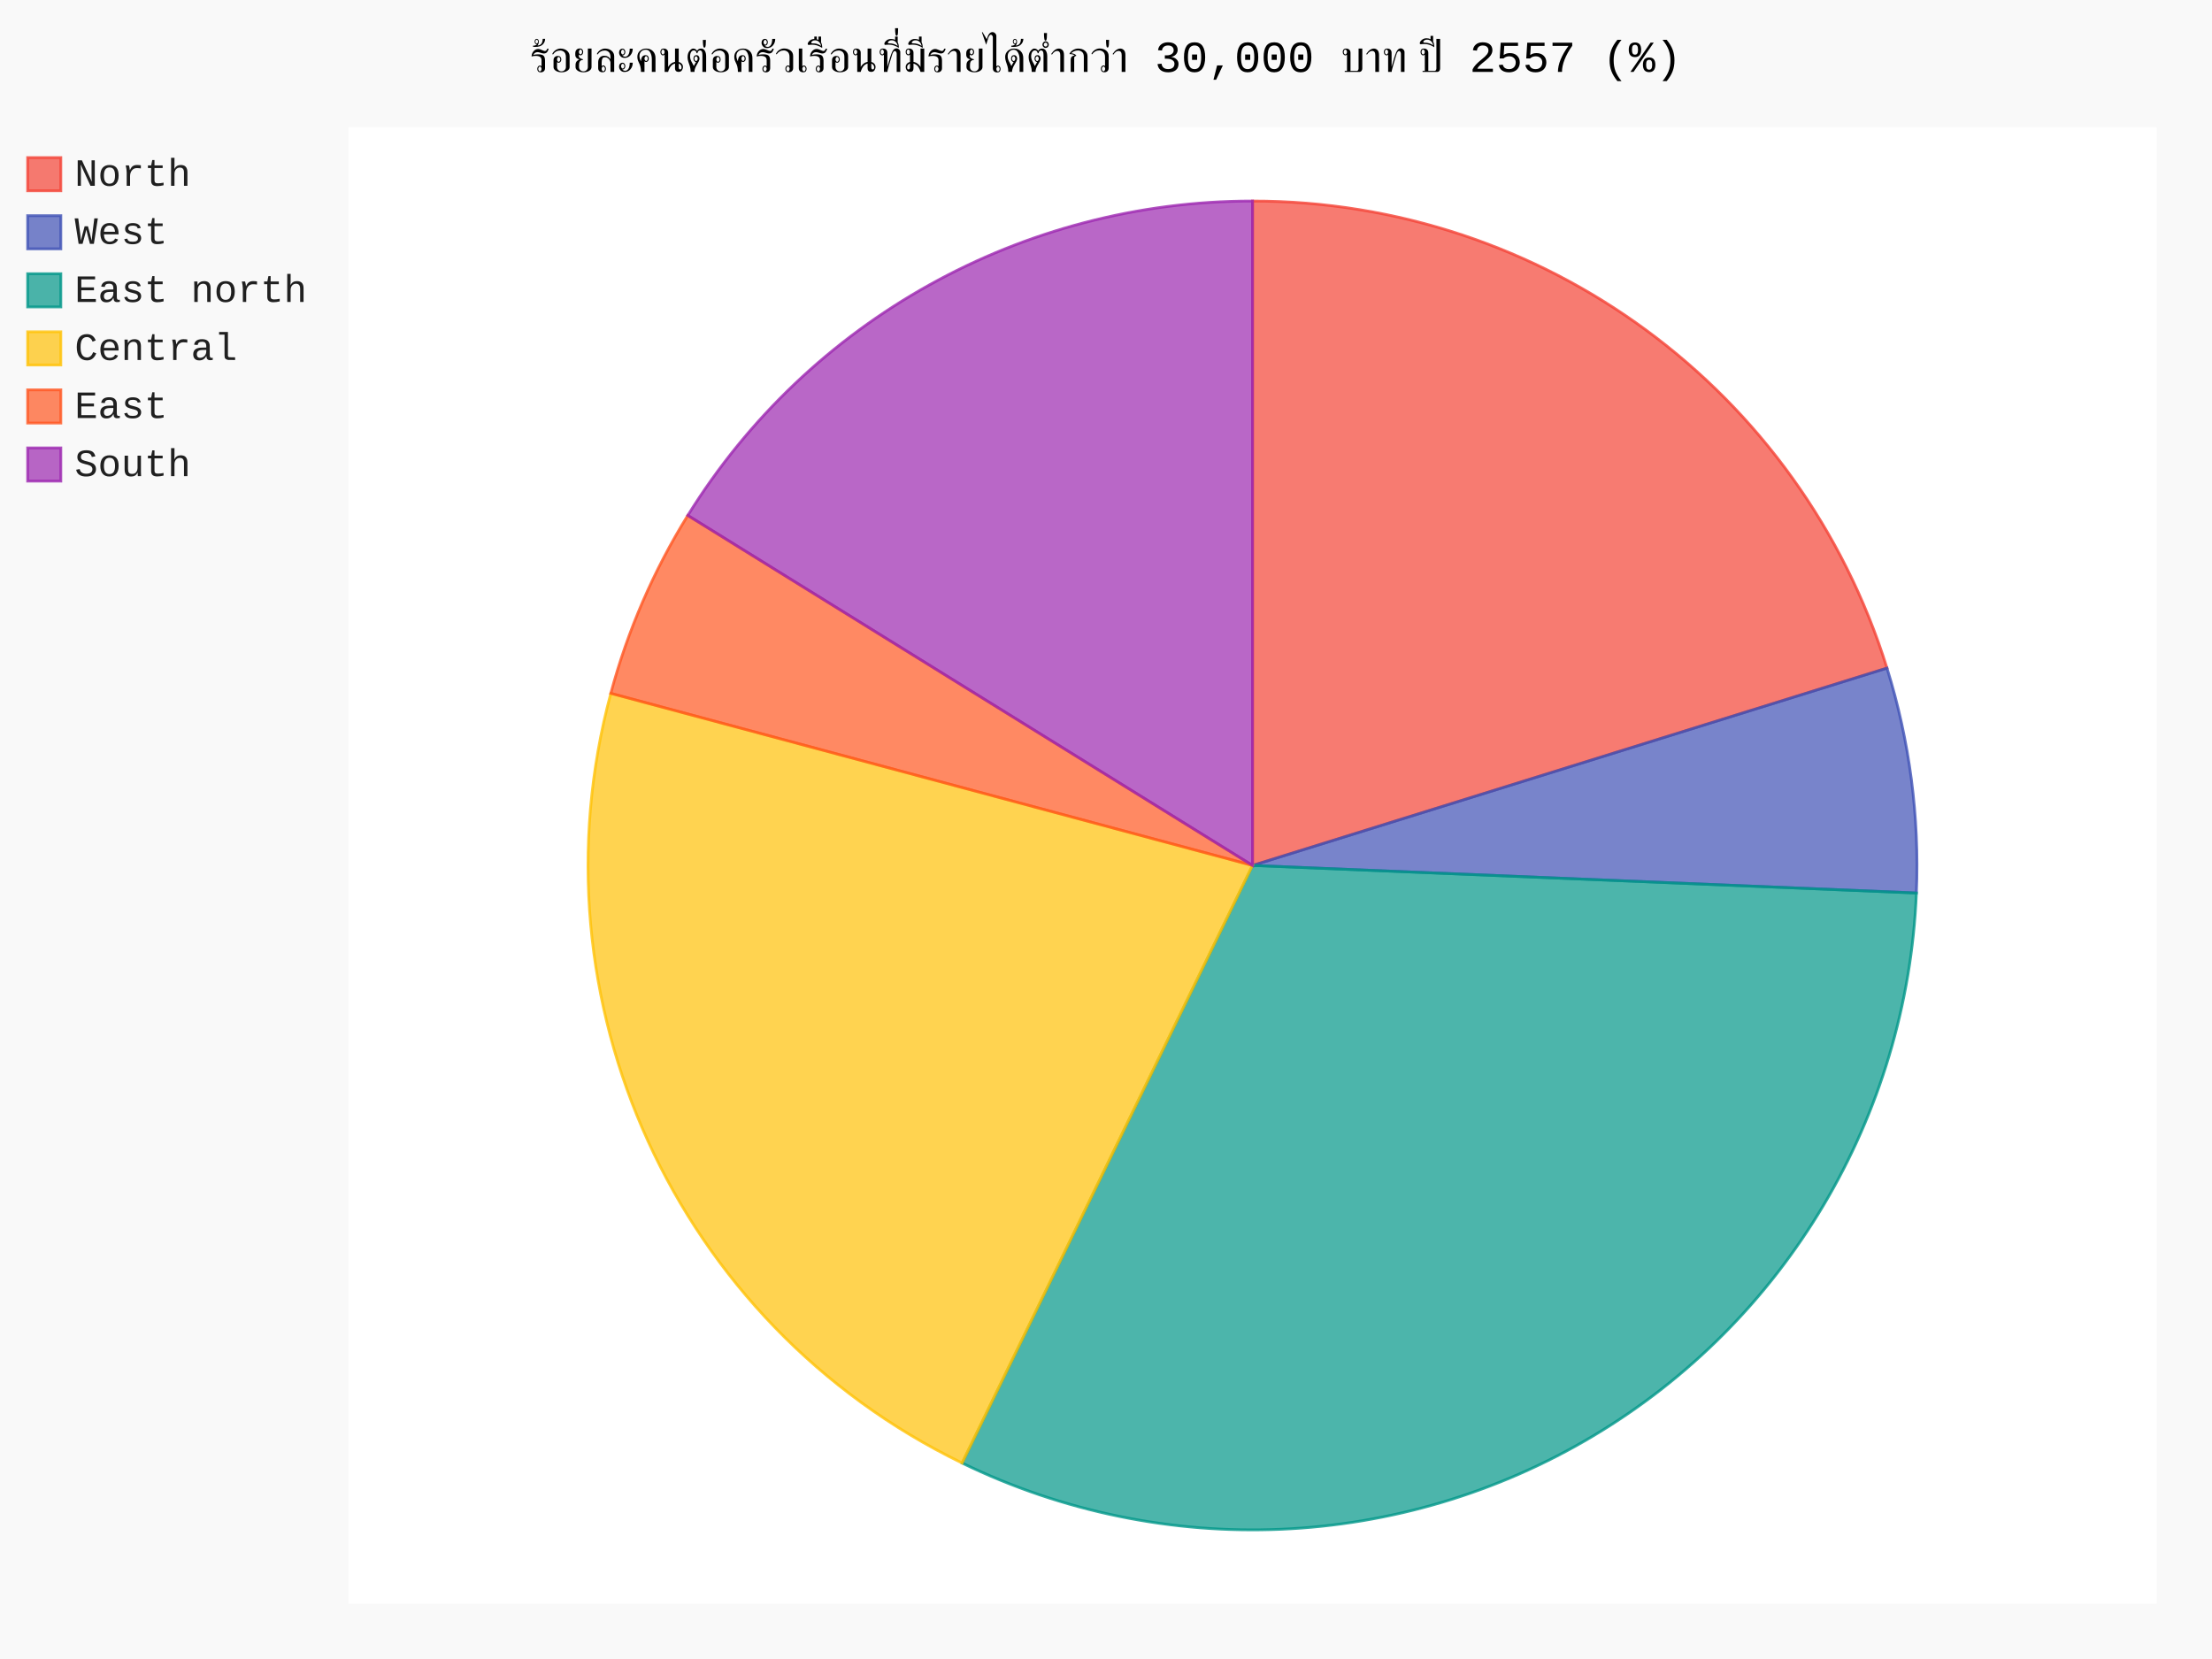
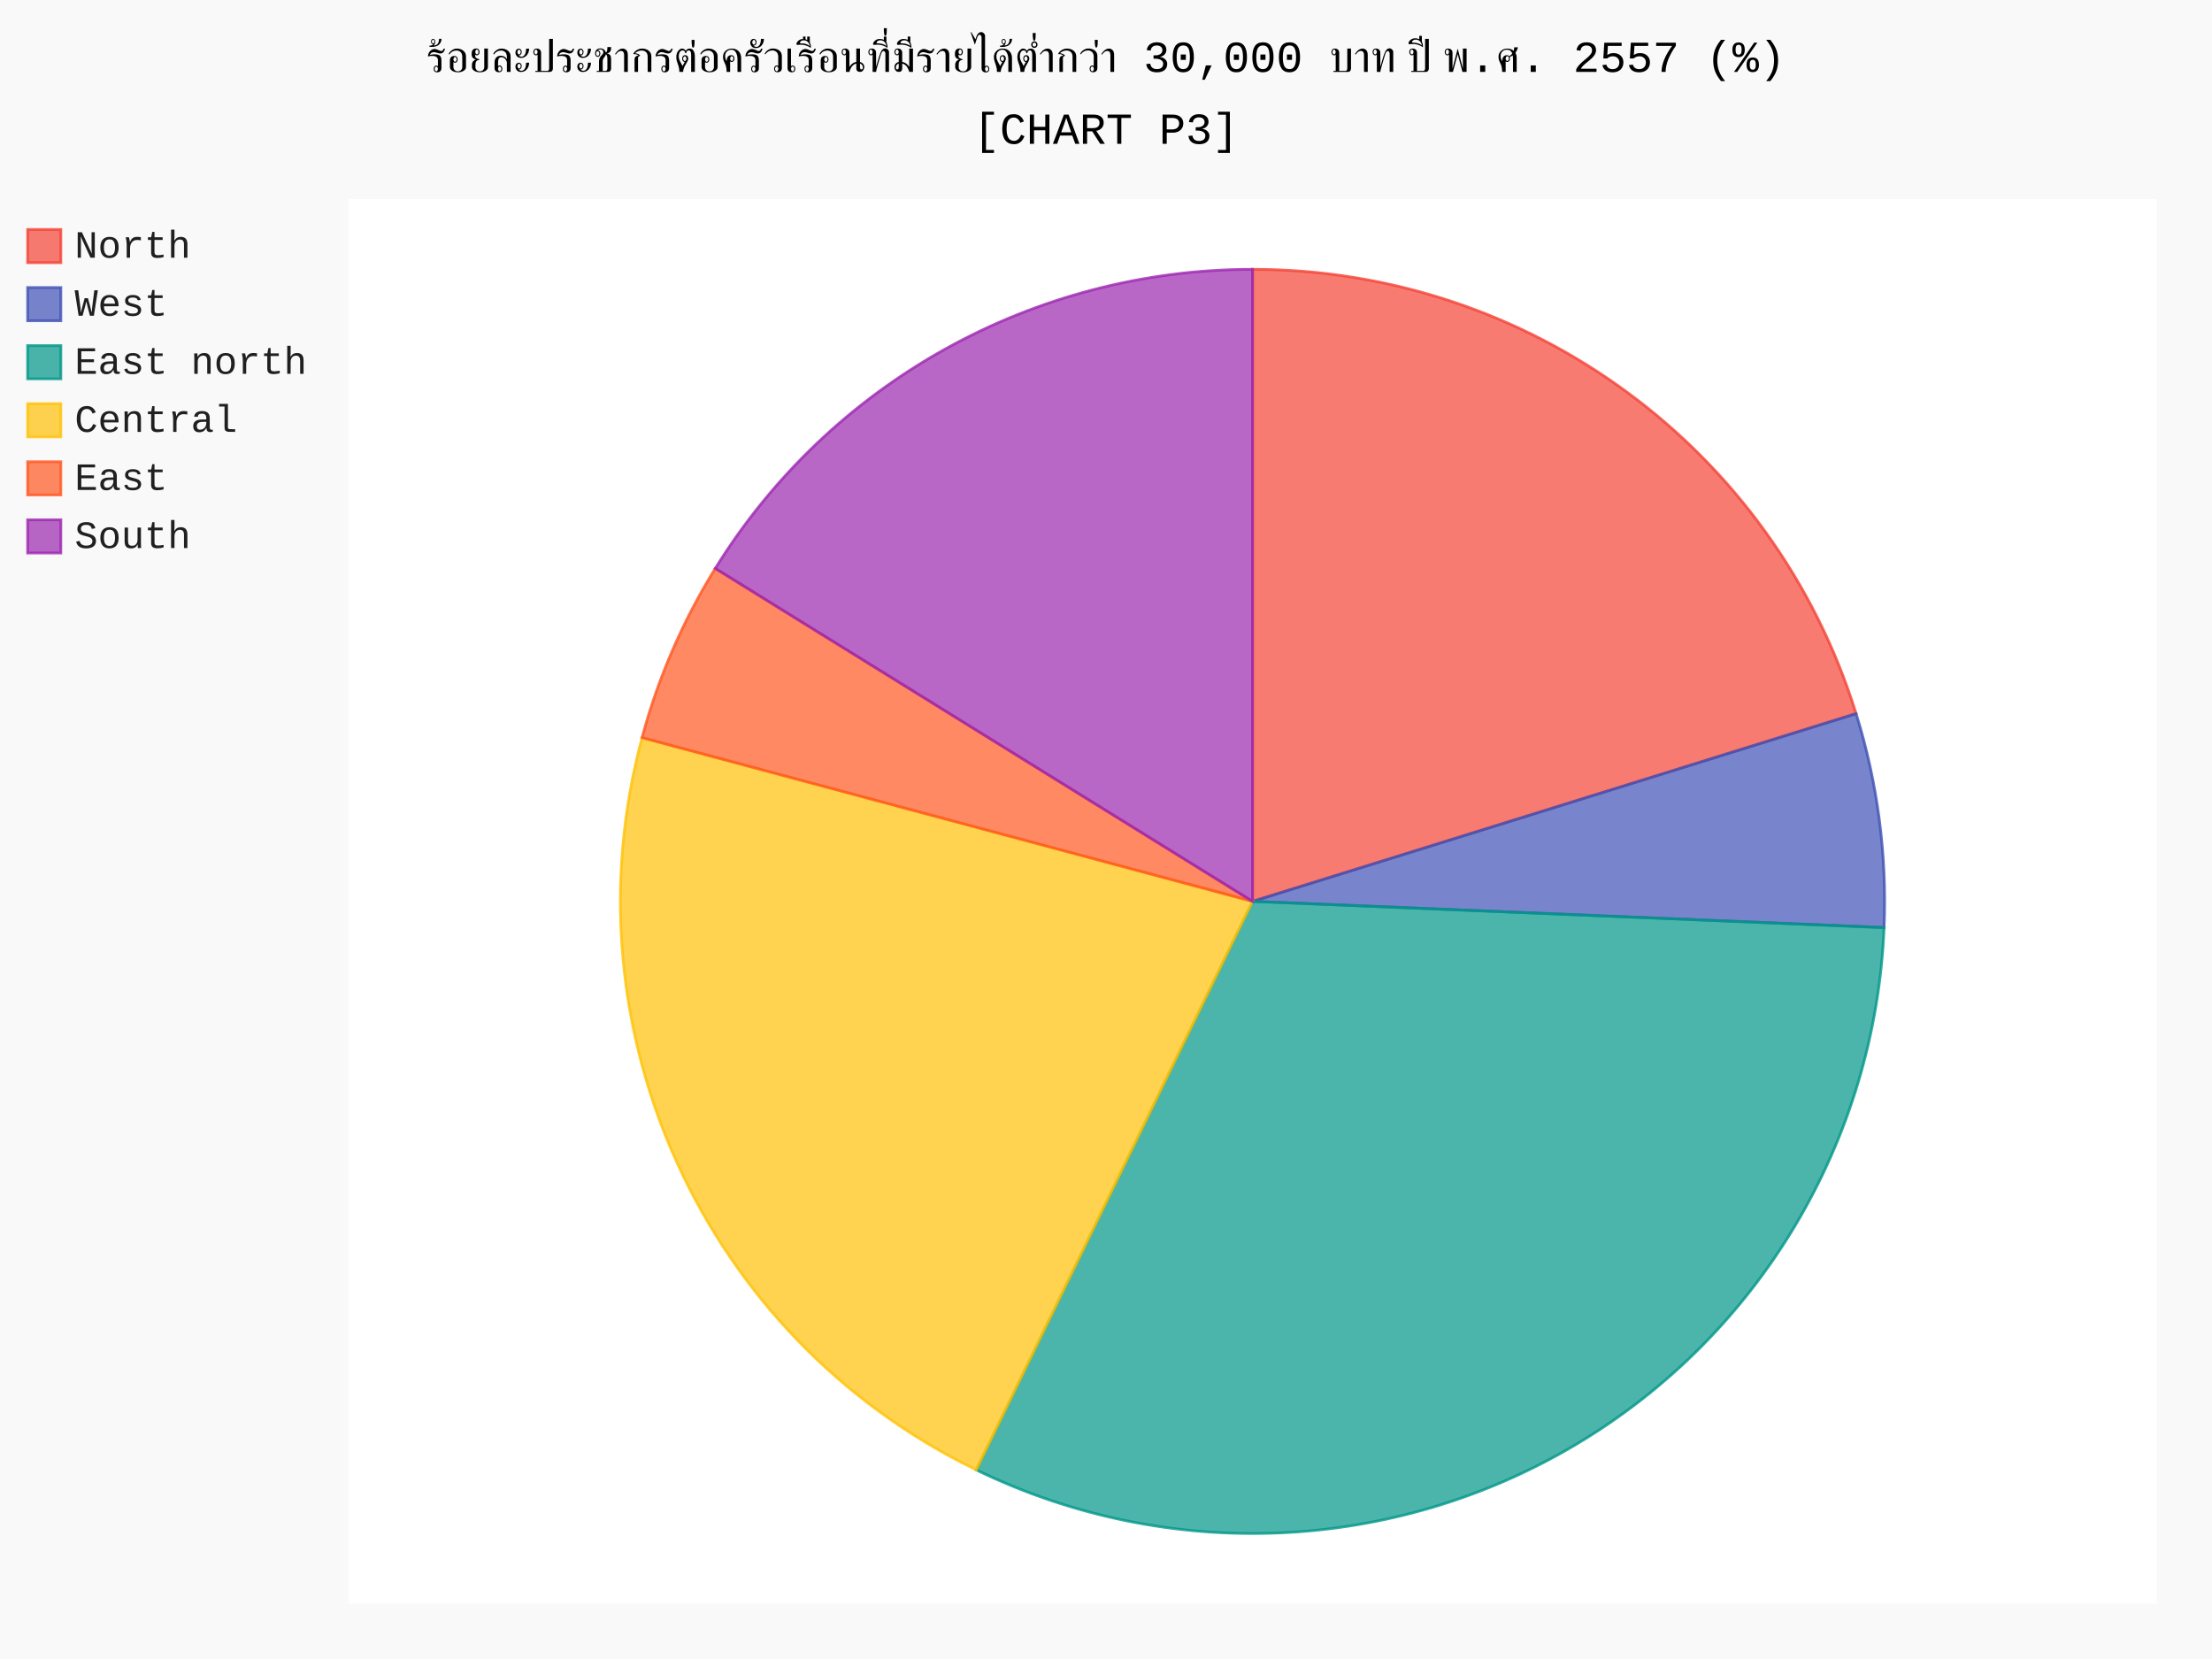
- <svg xmlns="http://www.w3.org/2000/svg" id="chart-915f63ee-1bcc-4f9c-9765-fdad7dbe0b0b" class="pygal-chart" viewBox="0 0 800 600">
+ <svg xmlns="http://www.w3.org/2000/svg" id="chart-1057e785-bdf0-4803-9324-5d2d5928665e" class="pygal-chart" viewBox="0 0 800 600">
  <defs>
-     <style type="text/css">#chart-915f63ee-1bcc-4f9c-9765-fdad7dbe0b0b{-webkit-user-select:none;-webkit-font-smoothing:antialiased;font-family:Consolas,"Liberation Mono",Menlo,Courier,monospace}#chart-915f63ee-1bcc-4f9c-9765-fdad7dbe0b0b .title{font-family:Consolas,"Liberation Mono",Menlo,Courier,monospace;font-size:16px}#chart-915f63ee-1bcc-4f9c-9765-fdad7dbe0b0b .legends .legend text{font-family:Consolas,"Liberation Mono",Menlo,Courier,monospace;font-size:14px}#chart-915f63ee-1bcc-4f9c-9765-fdad7dbe0b0b .axis text{font-family:Consolas,"Liberation Mono",Menlo,Courier,monospace;font-size:10px}#chart-915f63ee-1bcc-4f9c-9765-fdad7dbe0b0b .axis text.major{font-family:Consolas,"Liberation Mono",Menlo,Courier,monospace;font-size:10px}#chart-915f63ee-1bcc-4f9c-9765-fdad7dbe0b0b .text-overlay text.value{font-family:Consolas,"Liberation Mono",Menlo,Courier,monospace;font-size:16px}#chart-915f63ee-1bcc-4f9c-9765-fdad7dbe0b0b .text-overlay text.label{font-family:Consolas,"Liberation Mono",Menlo,Courier,monospace;font-size:10px}#chart-915f63ee-1bcc-4f9c-9765-fdad7dbe0b0b .tooltip{font-family:Consolas,"Liberation Mono",Menlo,Courier,monospace;font-size:14px}#chart-915f63ee-1bcc-4f9c-9765-fdad7dbe0b0b text.no_data{font-family:Consolas,"Liberation Mono",Menlo,Courier,monospace;font-size:64px}
- #chart-915f63ee-1bcc-4f9c-9765-fdad7dbe0b0b{background-color:rgba(249,249,249,1)}#chart-915f63ee-1bcc-4f9c-9765-fdad7dbe0b0b path,#chart-915f63ee-1bcc-4f9c-9765-fdad7dbe0b0b line,#chart-915f63ee-1bcc-4f9c-9765-fdad7dbe0b0b rect,#chart-915f63ee-1bcc-4f9c-9765-fdad7dbe0b0b circle{-webkit-transition:150ms;-moz-transition:150ms;transition:150ms}#chart-915f63ee-1bcc-4f9c-9765-fdad7dbe0b0b .graph &gt; .background{fill:rgba(249,249,249,1)}#chart-915f63ee-1bcc-4f9c-9765-fdad7dbe0b0b .plot &gt; .background{fill:rgba(255,255,255,1)}#chart-915f63ee-1bcc-4f9c-9765-fdad7dbe0b0b .graph{fill:rgba(0,0,0,.87)}#chart-915f63ee-1bcc-4f9c-9765-fdad7dbe0b0b text.no_data{fill:rgba(0,0,0,1)}#chart-915f63ee-1bcc-4f9c-9765-fdad7dbe0b0b .title{fill:rgba(0,0,0,1)}#chart-915f63ee-1bcc-4f9c-9765-fdad7dbe0b0b .legends .legend text{fill:rgba(0,0,0,.87)}#chart-915f63ee-1bcc-4f9c-9765-fdad7dbe0b0b .legends .legend:hover text{fill:rgba(0,0,0,1)}#chart-915f63ee-1bcc-4f9c-9765-fdad7dbe0b0b .axis .line{stroke:rgba(0,0,0,1)}#chart-915f63ee-1bcc-4f9c-9765-fdad7dbe0b0b .axis .guide.line{stroke:rgba(0,0,0,.54)}#chart-915f63ee-1bcc-4f9c-9765-fdad7dbe0b0b .axis .major.line{stroke:rgba(0,0,0,.87)}#chart-915f63ee-1bcc-4f9c-9765-fdad7dbe0b0b .axis text.major{fill:rgba(0,0,0,1)}#chart-915f63ee-1bcc-4f9c-9765-fdad7dbe0b0b .axis.y .guides:hover .guide.line,#chart-915f63ee-1bcc-4f9c-9765-fdad7dbe0b0b .line-graph .axis.x .guides:hover .guide.line,#chart-915f63ee-1bcc-4f9c-9765-fdad7dbe0b0b .stackedline-graph .axis.x .guides:hover .guide.line,#chart-915f63ee-1bcc-4f9c-9765-fdad7dbe0b0b .xy-graph .axis.x .guides:hover .guide.line{stroke:rgba(0,0,0,1)}#chart-915f63ee-1bcc-4f9c-9765-fdad7dbe0b0b .axis .guides:hover text{fill:rgba(0,0,0,1)}#chart-915f63ee-1bcc-4f9c-9765-fdad7dbe0b0b .reactive{fill-opacity:.7;stroke-opacity:.8}#chart-915f63ee-1bcc-4f9c-9765-fdad7dbe0b0b .ci{stroke:rgba(0,0,0,.87)}#chart-915f63ee-1bcc-4f9c-9765-fdad7dbe0b0b .reactive.active,#chart-915f63ee-1bcc-4f9c-9765-fdad7dbe0b0b .active .reactive{fill-opacity:.8;stroke-opacity:.9;stroke-width:4}#chart-915f63ee-1bcc-4f9c-9765-fdad7dbe0b0b .ci .reactive.active{stroke-width:1.5}#chart-915f63ee-1bcc-4f9c-9765-fdad7dbe0b0b .series text{fill:rgba(0,0,0,1)}#chart-915f63ee-1bcc-4f9c-9765-fdad7dbe0b0b .tooltip rect{fill:rgba(255,255,255,1);stroke:rgba(0,0,0,1);-webkit-transition:opacity 150ms;-moz-transition:opacity 150ms;transition:opacity 150ms}#chart-915f63ee-1bcc-4f9c-9765-fdad7dbe0b0b .tooltip .label{fill:rgba(0,0,0,.87)}#chart-915f63ee-1bcc-4f9c-9765-fdad7dbe0b0b .tooltip .label{fill:rgba(0,0,0,.87)}#chart-915f63ee-1bcc-4f9c-9765-fdad7dbe0b0b .tooltip .legend{font-size:.8em;fill:rgba(0,0,0,.54)}#chart-915f63ee-1bcc-4f9c-9765-fdad7dbe0b0b .tooltip .x_label{font-size:.6em;fill:rgba(0,0,0,1)}#chart-915f63ee-1bcc-4f9c-9765-fdad7dbe0b0b .tooltip .xlink{font-size:.5em;text-decoration:underline}#chart-915f63ee-1bcc-4f9c-9765-fdad7dbe0b0b .tooltip .value{font-size:1.5em}#chart-915f63ee-1bcc-4f9c-9765-fdad7dbe0b0b .bound{font-size:.5em}#chart-915f63ee-1bcc-4f9c-9765-fdad7dbe0b0b .max-value{font-size:.75em;fill:rgba(0,0,0,.54)}#chart-915f63ee-1bcc-4f9c-9765-fdad7dbe0b0b .map-element{fill:rgba(255,255,255,1);stroke:rgba(0,0,0,.54) !important}#chart-915f63ee-1bcc-4f9c-9765-fdad7dbe0b0b .map-element .reactive{fill-opacity:inherit;stroke-opacity:inherit}#chart-915f63ee-1bcc-4f9c-9765-fdad7dbe0b0b .color-0,#chart-915f63ee-1bcc-4f9c-9765-fdad7dbe0b0b .color-0 a:visited{stroke:#F44336;fill:#F44336}#chart-915f63ee-1bcc-4f9c-9765-fdad7dbe0b0b .color-1,#chart-915f63ee-1bcc-4f9c-9765-fdad7dbe0b0b .color-1 a:visited{stroke:#3F51B5;fill:#3F51B5}#chart-915f63ee-1bcc-4f9c-9765-fdad7dbe0b0b .color-2,#chart-915f63ee-1bcc-4f9c-9765-fdad7dbe0b0b .color-2 a:visited{stroke:#009688;fill:#009688}#chart-915f63ee-1bcc-4f9c-9765-fdad7dbe0b0b .color-3,#chart-915f63ee-1bcc-4f9c-9765-fdad7dbe0b0b .color-3 a:visited{stroke:#FFC107;fill:#FFC107}#chart-915f63ee-1bcc-4f9c-9765-fdad7dbe0b0b .color-4,#chart-915f63ee-1bcc-4f9c-9765-fdad7dbe0b0b .color-4 a:visited{stroke:#FF5722;fill:#FF5722}#chart-915f63ee-1bcc-4f9c-9765-fdad7dbe0b0b .color-5,#chart-915f63ee-1bcc-4f9c-9765-fdad7dbe0b0b .color-5 a:visited{stroke:#9C27B0;fill:#9C27B0}#chart-915f63ee-1bcc-4f9c-9765-fdad7dbe0b0b .text-overlay .color-0 text{fill:black}#chart-915f63ee-1bcc-4f9c-9765-fdad7dbe0b0b .text-overlay .color-1 text{fill:black}#chart-915f63ee-1bcc-4f9c-9765-fdad7dbe0b0b .text-overlay .color-2 text{fill:black}#chart-915f63ee-1bcc-4f9c-9765-fdad7dbe0b0b .text-overlay .color-3 text{fill:black}#chart-915f63ee-1bcc-4f9c-9765-fdad7dbe0b0b .text-overlay .color-4 text{fill:black}#chart-915f63ee-1bcc-4f9c-9765-fdad7dbe0b0b .text-overlay .color-5 text{fill:black}
- #chart-915f63ee-1bcc-4f9c-9765-fdad7dbe0b0b text.no_data{text-anchor:middle}#chart-915f63ee-1bcc-4f9c-9765-fdad7dbe0b0b .guide.line{fill:none}#chart-915f63ee-1bcc-4f9c-9765-fdad7dbe0b0b .centered{text-anchor:middle}#chart-915f63ee-1bcc-4f9c-9765-fdad7dbe0b0b .title{text-anchor:middle}#chart-915f63ee-1bcc-4f9c-9765-fdad7dbe0b0b .legends .legend text{fill-opacity:1}#chart-915f63ee-1bcc-4f9c-9765-fdad7dbe0b0b .axis.x text{text-anchor:middle}#chart-915f63ee-1bcc-4f9c-9765-fdad7dbe0b0b .axis.x:not(.web) text[transform]{text-anchor:start}#chart-915f63ee-1bcc-4f9c-9765-fdad7dbe0b0b .axis.x:not(.web) text[transform].backwards{text-anchor:end}#chart-915f63ee-1bcc-4f9c-9765-fdad7dbe0b0b .axis.y text{text-anchor:end}#chart-915f63ee-1bcc-4f9c-9765-fdad7dbe0b0b .axis.y text[transform].backwards{text-anchor:start}#chart-915f63ee-1bcc-4f9c-9765-fdad7dbe0b0b .axis.y2 text{text-anchor:start}#chart-915f63ee-1bcc-4f9c-9765-fdad7dbe0b0b .axis.y2 text[transform].backwards{text-anchor:end}#chart-915f63ee-1bcc-4f9c-9765-fdad7dbe0b0b .axis .guide.line{stroke-dasharray:4,4}#chart-915f63ee-1bcc-4f9c-9765-fdad7dbe0b0b .axis .major.guide.line{stroke-dasharray:6,6}#chart-915f63ee-1bcc-4f9c-9765-fdad7dbe0b0b .horizontal .axis.y .guide.line,#chart-915f63ee-1bcc-4f9c-9765-fdad7dbe0b0b .horizontal .axis.y2 .guide.line,#chart-915f63ee-1bcc-4f9c-9765-fdad7dbe0b0b .vertical .axis.x .guide.line{opacity:0}#chart-915f63ee-1bcc-4f9c-9765-fdad7dbe0b0b .horizontal .axis.always_show .guide.line,#chart-915f63ee-1bcc-4f9c-9765-fdad7dbe0b0b .vertical .axis.always_show .guide.line{opacity:1 !important}#chart-915f63ee-1bcc-4f9c-9765-fdad7dbe0b0b .axis.y .guides:hover .guide.line,#chart-915f63ee-1bcc-4f9c-9765-fdad7dbe0b0b .axis.y2 .guides:hover .guide.line,#chart-915f63ee-1bcc-4f9c-9765-fdad7dbe0b0b .axis.x .guides:hover .guide.line{opacity:1}#chart-915f63ee-1bcc-4f9c-9765-fdad7dbe0b0b .axis .guides:hover text{opacity:1}#chart-915f63ee-1bcc-4f9c-9765-fdad7dbe0b0b .nofill{fill:none}#chart-915f63ee-1bcc-4f9c-9765-fdad7dbe0b0b .subtle-fill{fill-opacity:.2}#chart-915f63ee-1bcc-4f9c-9765-fdad7dbe0b0b .dot{stroke-width:1px;fill-opacity:1}#chart-915f63ee-1bcc-4f9c-9765-fdad7dbe0b0b .dot.active{stroke-width:5px}#chart-915f63ee-1bcc-4f9c-9765-fdad7dbe0b0b .dot.negative{fill:transparent}#chart-915f63ee-1bcc-4f9c-9765-fdad7dbe0b0b text,#chart-915f63ee-1bcc-4f9c-9765-fdad7dbe0b0b tspan{stroke:none !important}#chart-915f63ee-1bcc-4f9c-9765-fdad7dbe0b0b .series text.active{opacity:1}#chart-915f63ee-1bcc-4f9c-9765-fdad7dbe0b0b .tooltip rect{fill-opacity:.95;stroke-width:.5}#chart-915f63ee-1bcc-4f9c-9765-fdad7dbe0b0b .tooltip text{fill-opacity:1}#chart-915f63ee-1bcc-4f9c-9765-fdad7dbe0b0b .showable{visibility:hidden}#chart-915f63ee-1bcc-4f9c-9765-fdad7dbe0b0b .showable.shown{visibility:visible}#chart-915f63ee-1bcc-4f9c-9765-fdad7dbe0b0b .gauge-background{fill:rgba(229,229,229,1);stroke:none}#chart-915f63ee-1bcc-4f9c-9765-fdad7dbe0b0b .bg-lines{stroke:rgba(249,249,249,1);stroke-width:2px}</style>
+     <style type="text/css">#chart-1057e785-bdf0-4803-9324-5d2d5928665e{-webkit-user-select:none;-webkit-font-smoothing:antialiased;font-family:Consolas,"Liberation Mono",Menlo,Courier,monospace}#chart-1057e785-bdf0-4803-9324-5d2d5928665e .title{font-family:Consolas,"Liberation Mono",Menlo,Courier,monospace;font-size:16px}#chart-1057e785-bdf0-4803-9324-5d2d5928665e .legends .legend text{font-family:Consolas,"Liberation Mono",Menlo,Courier,monospace;font-size:14px}#chart-1057e785-bdf0-4803-9324-5d2d5928665e .axis text{font-family:Consolas,"Liberation Mono",Menlo,Courier,monospace;font-size:10px}#chart-1057e785-bdf0-4803-9324-5d2d5928665e .axis text.major{font-family:Consolas,"Liberation Mono",Menlo,Courier,monospace;font-size:10px}#chart-1057e785-bdf0-4803-9324-5d2d5928665e .text-overlay text.value{font-family:Consolas,"Liberation Mono",Menlo,Courier,monospace;font-size:16px}#chart-1057e785-bdf0-4803-9324-5d2d5928665e .text-overlay text.label{font-family:Consolas,"Liberation Mono",Menlo,Courier,monospace;font-size:10px}#chart-1057e785-bdf0-4803-9324-5d2d5928665e .tooltip{font-family:Consolas,"Liberation Mono",Menlo,Courier,monospace;font-size:14px}#chart-1057e785-bdf0-4803-9324-5d2d5928665e text.no_data{font-family:Consolas,"Liberation Mono",Menlo,Courier,monospace;font-size:64px}
+ #chart-1057e785-bdf0-4803-9324-5d2d5928665e{background-color:rgba(249,249,249,1)}#chart-1057e785-bdf0-4803-9324-5d2d5928665e path,#chart-1057e785-bdf0-4803-9324-5d2d5928665e line,#chart-1057e785-bdf0-4803-9324-5d2d5928665e rect,#chart-1057e785-bdf0-4803-9324-5d2d5928665e circle{-webkit-transition:150ms;-moz-transition:150ms;transition:150ms}#chart-1057e785-bdf0-4803-9324-5d2d5928665e .graph &gt; .background{fill:rgba(249,249,249,1)}#chart-1057e785-bdf0-4803-9324-5d2d5928665e .plot &gt; .background{fill:rgba(255,255,255,1)}#chart-1057e785-bdf0-4803-9324-5d2d5928665e .graph{fill:rgba(0,0,0,.87)}#chart-1057e785-bdf0-4803-9324-5d2d5928665e text.no_data{fill:rgba(0,0,0,1)}#chart-1057e785-bdf0-4803-9324-5d2d5928665e .title{fill:rgba(0,0,0,1)}#chart-1057e785-bdf0-4803-9324-5d2d5928665e .legends .legend text{fill:rgba(0,0,0,.87)}#chart-1057e785-bdf0-4803-9324-5d2d5928665e .legends .legend:hover text{fill:rgba(0,0,0,1)}#chart-1057e785-bdf0-4803-9324-5d2d5928665e .axis .line{stroke:rgba(0,0,0,1)}#chart-1057e785-bdf0-4803-9324-5d2d5928665e .axis .guide.line{stroke:rgba(0,0,0,.54)}#chart-1057e785-bdf0-4803-9324-5d2d5928665e .axis .major.line{stroke:rgba(0,0,0,.87)}#chart-1057e785-bdf0-4803-9324-5d2d5928665e .axis text.major{fill:rgba(0,0,0,1)}#chart-1057e785-bdf0-4803-9324-5d2d5928665e .axis.y .guides:hover .guide.line,#chart-1057e785-bdf0-4803-9324-5d2d5928665e .line-graph .axis.x .guides:hover .guide.line,#chart-1057e785-bdf0-4803-9324-5d2d5928665e .stackedline-graph .axis.x .guides:hover .guide.line,#chart-1057e785-bdf0-4803-9324-5d2d5928665e .xy-graph .axis.x .guides:hover .guide.line{stroke:rgba(0,0,0,1)}#chart-1057e785-bdf0-4803-9324-5d2d5928665e .axis .guides:hover text{fill:rgba(0,0,0,1)}#chart-1057e785-bdf0-4803-9324-5d2d5928665e .reactive{fill-opacity:.7;stroke-opacity:.8}#chart-1057e785-bdf0-4803-9324-5d2d5928665e .ci{stroke:rgba(0,0,0,.87)}#chart-1057e785-bdf0-4803-9324-5d2d5928665e .reactive.active,#chart-1057e785-bdf0-4803-9324-5d2d5928665e .active .reactive{fill-opacity:.8;stroke-opacity:.9;stroke-width:4}#chart-1057e785-bdf0-4803-9324-5d2d5928665e .ci .reactive.active{stroke-width:1.5}#chart-1057e785-bdf0-4803-9324-5d2d5928665e .series text{fill:rgba(0,0,0,1)}#chart-1057e785-bdf0-4803-9324-5d2d5928665e .tooltip rect{fill:rgba(255,255,255,1);stroke:rgba(0,0,0,1);-webkit-transition:opacity 150ms;-moz-transition:opacity 150ms;transition:opacity 150ms}#chart-1057e785-bdf0-4803-9324-5d2d5928665e .tooltip .label{fill:rgba(0,0,0,.87)}#chart-1057e785-bdf0-4803-9324-5d2d5928665e .tooltip .label{fill:rgba(0,0,0,.87)}#chart-1057e785-bdf0-4803-9324-5d2d5928665e .tooltip .legend{font-size:.8em;fill:rgba(0,0,0,.54)}#chart-1057e785-bdf0-4803-9324-5d2d5928665e .tooltip .x_label{font-size:.6em;fill:rgba(0,0,0,1)}#chart-1057e785-bdf0-4803-9324-5d2d5928665e .tooltip .xlink{font-size:.5em;text-decoration:underline}#chart-1057e785-bdf0-4803-9324-5d2d5928665e .tooltip .value{font-size:1.5em}#chart-1057e785-bdf0-4803-9324-5d2d5928665e .bound{font-size:.5em}#chart-1057e785-bdf0-4803-9324-5d2d5928665e .max-value{font-size:.75em;fill:rgba(0,0,0,.54)}#chart-1057e785-bdf0-4803-9324-5d2d5928665e .map-element{fill:rgba(255,255,255,1);stroke:rgba(0,0,0,.54) !important}#chart-1057e785-bdf0-4803-9324-5d2d5928665e .map-element .reactive{fill-opacity:inherit;stroke-opacity:inherit}#chart-1057e785-bdf0-4803-9324-5d2d5928665e .color-0,#chart-1057e785-bdf0-4803-9324-5d2d5928665e .color-0 a:visited{stroke:#F44336;fill:#F44336}#chart-1057e785-bdf0-4803-9324-5d2d5928665e .color-1,#chart-1057e785-bdf0-4803-9324-5d2d5928665e .color-1 a:visited{stroke:#3F51B5;fill:#3F51B5}#chart-1057e785-bdf0-4803-9324-5d2d5928665e .color-2,#chart-1057e785-bdf0-4803-9324-5d2d5928665e .color-2 a:visited{stroke:#009688;fill:#009688}#chart-1057e785-bdf0-4803-9324-5d2d5928665e .color-3,#chart-1057e785-bdf0-4803-9324-5d2d5928665e .color-3 a:visited{stroke:#FFC107;fill:#FFC107}#chart-1057e785-bdf0-4803-9324-5d2d5928665e .color-4,#chart-1057e785-bdf0-4803-9324-5d2d5928665e .color-4 a:visited{stroke:#FF5722;fill:#FF5722}#chart-1057e785-bdf0-4803-9324-5d2d5928665e .color-5,#chart-1057e785-bdf0-4803-9324-5d2d5928665e .color-5 a:visited{stroke:#9C27B0;fill:#9C27B0}#chart-1057e785-bdf0-4803-9324-5d2d5928665e .text-overlay .color-0 text{fill:black}#chart-1057e785-bdf0-4803-9324-5d2d5928665e .text-overlay .color-1 text{fill:black}#chart-1057e785-bdf0-4803-9324-5d2d5928665e .text-overlay .color-2 text{fill:black}#chart-1057e785-bdf0-4803-9324-5d2d5928665e .text-overlay .color-3 text{fill:black}#chart-1057e785-bdf0-4803-9324-5d2d5928665e .text-overlay .color-4 text{fill:black}#chart-1057e785-bdf0-4803-9324-5d2d5928665e .text-overlay .color-5 text{fill:black}
+ #chart-1057e785-bdf0-4803-9324-5d2d5928665e text.no_data{text-anchor:middle}#chart-1057e785-bdf0-4803-9324-5d2d5928665e .guide.line{fill:none}#chart-1057e785-bdf0-4803-9324-5d2d5928665e .centered{text-anchor:middle}#chart-1057e785-bdf0-4803-9324-5d2d5928665e .title{text-anchor:middle}#chart-1057e785-bdf0-4803-9324-5d2d5928665e .legends .legend text{fill-opacity:1}#chart-1057e785-bdf0-4803-9324-5d2d5928665e .axis.x text{text-anchor:middle}#chart-1057e785-bdf0-4803-9324-5d2d5928665e .axis.x:not(.web) text[transform]{text-anchor:start}#chart-1057e785-bdf0-4803-9324-5d2d5928665e .axis.x:not(.web) text[transform].backwards{text-anchor:end}#chart-1057e785-bdf0-4803-9324-5d2d5928665e .axis.y text{text-anchor:end}#chart-1057e785-bdf0-4803-9324-5d2d5928665e .axis.y text[transform].backwards{text-anchor:start}#chart-1057e785-bdf0-4803-9324-5d2d5928665e .axis.y2 text{text-anchor:start}#chart-1057e785-bdf0-4803-9324-5d2d5928665e .axis.y2 text[transform].backwards{text-anchor:end}#chart-1057e785-bdf0-4803-9324-5d2d5928665e .axis .guide.line{stroke-dasharray:4,4}#chart-1057e785-bdf0-4803-9324-5d2d5928665e .axis .major.guide.line{stroke-dasharray:6,6}#chart-1057e785-bdf0-4803-9324-5d2d5928665e .horizontal .axis.y .guide.line,#chart-1057e785-bdf0-4803-9324-5d2d5928665e .horizontal .axis.y2 .guide.line,#chart-1057e785-bdf0-4803-9324-5d2d5928665e .vertical .axis.x .guide.line{opacity:0}#chart-1057e785-bdf0-4803-9324-5d2d5928665e .horizontal .axis.always_show .guide.line,#chart-1057e785-bdf0-4803-9324-5d2d5928665e .vertical .axis.always_show .guide.line{opacity:1 !important}#chart-1057e785-bdf0-4803-9324-5d2d5928665e .axis.y .guides:hover .guide.line,#chart-1057e785-bdf0-4803-9324-5d2d5928665e .axis.y2 .guides:hover .guide.line,#chart-1057e785-bdf0-4803-9324-5d2d5928665e .axis.x .guides:hover .guide.line{opacity:1}#chart-1057e785-bdf0-4803-9324-5d2d5928665e .axis .guides:hover text{opacity:1}#chart-1057e785-bdf0-4803-9324-5d2d5928665e .nofill{fill:none}#chart-1057e785-bdf0-4803-9324-5d2d5928665e .subtle-fill{fill-opacity:.2}#chart-1057e785-bdf0-4803-9324-5d2d5928665e .dot{stroke-width:1px;fill-opacity:1}#chart-1057e785-bdf0-4803-9324-5d2d5928665e .dot.active{stroke-width:5px}#chart-1057e785-bdf0-4803-9324-5d2d5928665e .dot.negative{fill:transparent}#chart-1057e785-bdf0-4803-9324-5d2d5928665e text,#chart-1057e785-bdf0-4803-9324-5d2d5928665e tspan{stroke:none !important}#chart-1057e785-bdf0-4803-9324-5d2d5928665e .series text.active{opacity:1}#chart-1057e785-bdf0-4803-9324-5d2d5928665e .tooltip rect{fill-opacity:.95;stroke-width:.5}#chart-1057e785-bdf0-4803-9324-5d2d5928665e .tooltip text{fill-opacity:1}#chart-1057e785-bdf0-4803-9324-5d2d5928665e .showable{visibility:hidden}#chart-1057e785-bdf0-4803-9324-5d2d5928665e .showable.shown{visibility:visible}#chart-1057e785-bdf0-4803-9324-5d2d5928665e .gauge-background{fill:rgba(229,229,229,1);stroke:none}#chart-1057e785-bdf0-4803-9324-5d2d5928665e .bg-lines{stroke:rgba(249,249,249,1);stroke-width:2px}</style>
  </defs>
  <g class="graph pie-graph vertical">
    <rect class="background" height="600" width="800" x="0" y="0" />
-     <g class="plot" transform="translate(126, 46)">
-       <rect class="background" height="534" width="654.0" x="0" y="0" />
+     <g class="plot" transform="translate(126, 72)">
+       <rect class="background" height="508" width="654.0" x="0" y="0" />
      <g class="series serie-0 color-0">
        <g class="slices">
          <g class="slice">
-             <path class="slice reactive tooltip-trigger" d="M327 26.7 A240.3 240.3 0 0 1 556.454 195.621 L327 267 A0 0 0 0 0 327 267 z" />
+             <path class="slice reactive tooltip-trigger" d="M327 25.4 A228.6 228.6 0 0 1 545.282 186.096 L327 254 A0 0 0 0 0 327 254 z" />
          </g>
        </g>
      </g>
      <g class="series serie-1 color-1">
        <g class="slices">
          <g class="slice">
-             <path class="slice reactive tooltip-trigger" d="M556.454 195.621 A240.3 240.3 0 0 1 567.093 276.962 L327 267 A0 0 0 0 0 327 267 z" />
+             <path class="slice reactive tooltip-trigger" d="M545.282 186.096 A228.6 228.6 0 0 1 555.403 263.477 L327 254 A0 0 0 0 0 327 254 z" />
          </g>
        </g>
      </g>
      <g class="series serie-2 color-2">
        <g class="slices">
          <g class="slice">
-             <path class="slice reactive tooltip-trigger" d="M567.093 276.962 A240.3 240.3 0 0 1 221.961 483.127 L327 267 A0 0 0 0 0 327 267 z" />
+             <path class="slice reactive tooltip-trigger" d="M555.403 263.477 A228.6 228.6 0 0 1 227.075 459.604 L327 254 A0 0 0 0 0 327 254 z" />
          </g>
        </g>
      </g>
      <g class="series serie-3 color-3">
        <g class="slices">
          <g class="slice">
-             <path class="slice reactive tooltip-trigger" d="M221.961 483.127 A240.3 240.3 0 0 1 94.901 204.757 L327 267 A0 0 0 0 0 327 267 z" />
+             <path class="slice reactive tooltip-trigger" d="M227.075 459.604 A228.6 228.6 0 0 1 106.202 194.788 L327 254 A0 0 0 0 0 327 254 z" />
          </g>
        </g>
      </g>
      <g class="series serie-4 color-4">
        <g class="slices">
          <g class="slice">
-             <path class="slice reactive tooltip-trigger" d="M94.901 204.757 A240.3 240.3 0 0 1 122.744 140.415 L327 267 A0 0 0 0 0 327 267 z" />
+             <path class="slice reactive tooltip-trigger" d="M106.202 194.788 A228.6 228.6 0 0 1 132.689 133.579 L327 254 A0 0 0 0 0 327 254 z" />
          </g>
        </g>
      </g>
      <g class="series serie-5 color-5">
        <g class="slices">
          <g class="slice">
-             <path class="slice reactive tooltip-trigger" d="M122.744 140.415 A240.3 240.3 0 0 1 327 26.7 L327 267 A0 0 0 0 0 327 267 z" />
+             <path class="slice reactive tooltip-trigger" d="M132.689 133.579 A228.6 228.6 0 0 1 327 25.4 L327 254 A0 0 0 0 0 327 254 z" />
          </g>
        </g>
      </g>
    </g>
    <g class="titles">
-       <text class="title plot_title" x="400.0" y="26">ร้อยละคนต่อครัวเรือนที่มีรายได้ต่ำกว่า 30,000 บาท ปี 2557 (%)</text>
+       <text class="title plot_title" x="400.0" y="26">ร้อยละประชากรต่อครัวเรือนที่มีรายได้ต่ำกว่า 30,000 บาท ปี พ.ศ. 2557 (%)</text>
+       <text class="title plot_title" x="400.0" y="52">[CHART P3]</text>
    </g>
-     <g class="plot overlay" transform="translate(126, 46)">
+     <g class="plot overlay" transform="translate(126, 72)">
      <g class="series serie-0 color-0" />
      <g class="series serie-1 color-1" />
      <g class="series serie-2 color-2" />
      <g class="series serie-3 color-3" />
      <g class="series serie-4 color-4" />
      <g class="series serie-5 color-5" />
    </g>
-     <g class="plot text-overlay" transform="translate(126, 46)">
+     <g class="plot text-overlay" transform="translate(126, 72)">
      <g class="series serie-0 color-0" />
      <g class="series serie-1 color-1" />
      <g class="series serie-2 color-2" />
      <g class="series serie-3 color-3" />
      <g class="series serie-4 color-4" />
      <g class="series serie-5 color-5" />
    </g>
-     <g class="plot tooltip-overlay" transform="translate(126, 46)">
+     <g class="plot tooltip-overlay" transform="translate(126, 72)">
      <g class="tooltip" style="opacity: 0" transform="translate(0 0)">
        <rect class="tooltip-box" height="0" rx="0" ry="0" width="0" />
        <g class="text" />
      </g>
    </g>
-     <g class="legends" transform="translate(10, 56)">
+     <g class="legends" transform="translate(10, 82)">
      <g class="legend reactive activate-serie" id="activate-serie-0">
        <rect class="color-0 reactive" height="12" width="12" x="0.0" y="1.0" />
        <text x="17.0" y="11.2">North</text>
      </g>
      <g class="legend reactive activate-serie" id="activate-serie-1">
        <rect class="color-1 reactive" height="12" width="12" x="0.0" y="22.0" />
        <text x="17.0" y="32.2">West</text>
      </g>
      <g class="legend reactive activate-serie" id="activate-serie-2">
        <rect class="color-2 reactive" height="12" width="12" x="0.0" y="43.0" />
        <text x="17.0" y="53.2">East north</text>
      </g>
      <g class="legend reactive activate-serie" id="activate-serie-3">
        <rect class="color-3 reactive" height="12" width="12" x="0.0" y="64.0" />
        <text x="17.0" y="74.2">Central</text>
      </g>
      <g class="legend reactive activate-serie" id="activate-serie-4">
        <rect class="color-4 reactive" height="12" width="12" x="0.0" y="85.0" />
        <text x="17.0" y="95.2">East</text>
      </g>
      <g class="legend reactive activate-serie" id="activate-serie-5">
        <rect class="color-5 reactive" height="12" width="12" x="0.0" y="106.0" />
        <text x="17.0" y="116.2">South</text>
      </g>
    </g>
-     <g class="legends" transform="translate(790, 56)" />
+     <g class="legends" transform="translate(790, 82)" />
  </g>
</svg>
